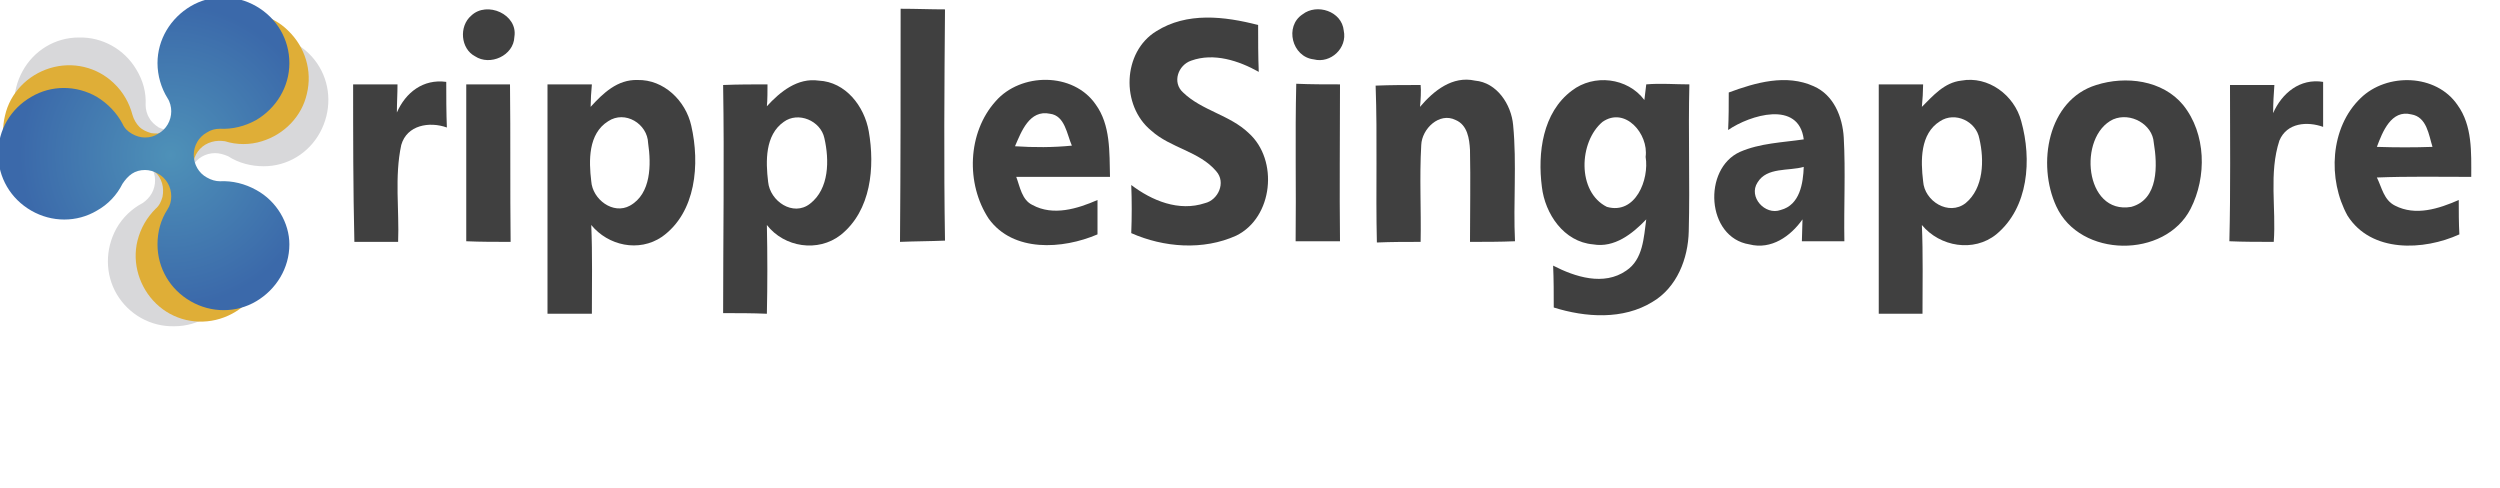
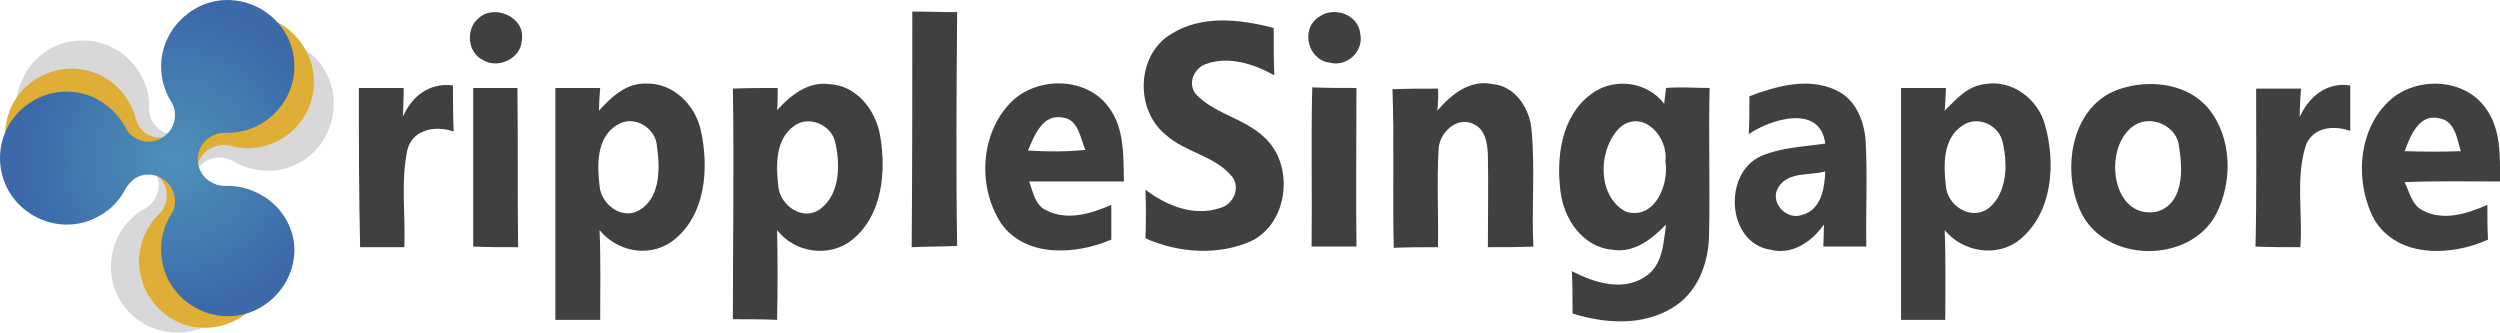
- <svg xmlns="http://www.w3.org/2000/svg" version="1.1" id="Layer_1" x="0px" y="0px" viewBox="0 0 400 78" enable-background="new 0 0 400 78" xml:space="preserve">
+ <svg xmlns="http://www.w3.org/2000/svg" version="1.1" id="Layer_1" x="0px" y="0px" width="1582.8px" height="210.5px" viewBox="-1.2 292.3 1582.8 210.5" enable-background="new -1.2 292.3 1582.8 210.5" xml:space="preserve">
  <g>
-     <path fill="#D8D8DA" d="M36.7,36.3c-1.1-1.8-2.6-3.1-4.3-4c-0.6-0.4-1.2-0.9-1.5-1.5c-0.8-1.3-0.8-2.9-0.1-4.2s2.1-2.1,3.6-2.1   c0.7,0,1.4,0.2,2.1,0.5c1.7,1.1,3.7,1.6,5.7,1.6c3.8,0,7.2-2.1,9-5.4c1.8-3.3,1.8-7.3-0.1-10.5c-1.9-3.2-5.4-5.2-9.2-5.1   c-3.8,0-7.2,2.1-9,5.4c-1,1.8-1.4,3.8-1.3,5.7c0,0.7-0.2,1.5-0.5,2.1c-0.7,1.3-2.1,2.1-3.6,2.1c-0.7,0-1.4-0.2-2.1-0.5   c-0.6-0.4-1.2-0.9-1.5-1.5c-0.4-0.6-0.6-1.4-0.6-2.1c0.1-2-0.4-3.9-1.5-5.7c-1.9-3.2-5.4-5.2-9.2-5.1c-3.8,0-7.2,2.1-9,5.4   c-1.8,3.3-1.8,7.3,0.1,10.5c1.9,3.2,5.4,5.2,9.2,5.1c2,0,4-0.6,5.6-1.7c0.6-0.4,1.4-0.6,2.1-0.6c0.7,0,1.4,0.2,2.1,0.5   c0.6,0.4,1.2,0.9,1.5,1.5c0.8,1.3,0.8,2.9,0.1,4.2c-0.4,0.7-0.9,1.2-1.5,1.6c-1.7,0.9-3.2,2.3-4.2,4.1c-1.8,3.3-1.8,7.3,0.1,10.5   c1.9,3.2,5.4,5.2,9.2,5.1c3.8,0,7.2-2.1,9-5.4C38.6,43.5,38.6,39.5,36.7,36.3z" />
-   </g>
-   <g>
-     <path fill="#DFAE37" d="M39.4,33.4c-1.5-1.4-3.3-2.3-5.3-2.7c-0.7-0.2-1.4-0.5-1.9-1c-1.1-1-1.5-2.5-1.2-4c0.3-1.4,1.4-2.6,2.9-3   c0.7-0.2,1.4-0.2,2.1-0.1c1.9,0.6,4,0.6,5.9,0c3.6-1.1,6.4-4,7.2-7.6c0.9-3.7-0.3-7.5-3-10.1C43.5,2.3,39.6,1.4,36,2.5   c-3.6,1.1-6.4,4-7.2,7.6c-0.5,2-0.4,4,0.3,5.9c0.2,0.7,0.2,1.5,0.1,2.2c-0.3,1.4-1.4,2.6-2.9,3c-0.7,0.2-1.4,0.2-2.1,0.1   c-0.7-0.2-1.4-0.5-1.9-1c-0.5-0.5-0.9-1.2-1.1-1.9c-0.5-1.9-1.5-3.7-3-5.1c-2.7-2.6-6.6-3.5-10.2-2.4c-3.6,1.1-6.4,4-7.2,7.6   c-0.9,3.6,0.3,7.5,3,10.1c2.7,2.6,6.6,3.5,10.2,2.4c2-0.6,3.7-1.7,4.9-3.2c0.5-0.5,1.1-0.9,1.9-1.2c0.7-0.2,1.4-0.2,2.1-0.1   c0.7,0.2,1.4,0.5,1.9,1c1.1,1,1.5,2.5,1.2,4c-0.2,0.7-0.5,1.4-1.1,1.9c-1.4,1.4-2.4,3.1-2.9,5.1c-0.9,3.6,0.3,7.5,3,10.1   c2.7,2.6,6.6,3.5,10.2,2.4c3.6-1.1,6.4-4,7.2-7.6C43.3,39.8,42.1,36,39.4,33.4z" />
-   </g>
-   <g>
-     <path fill="#404040" d="M144.1,1.4c2.4,0,4.8,0.1,7.1,0.1c-0.1,12.3-0.2,24.6,0,37c-2.4,0.1-4.8,0.1-7.2,0.2   C144.1,26.2,144.1,13.8,144.1,1.4z" />
-     <path fill="#404040" d="M75.4,2.5c2.5-2.4,7.5-0.2,6.9,3.4C82.2,8.9,78.4,10.6,76,9C73.7,7.8,73.4,4.2,75.4,2.5z" />
-     <path fill="#404040" d="M208.4,2.3c2.3-1.8,6.3-0.5,6.6,2.6c0.6,2.8-2.1,5.3-4.8,4.6C206.7,9.1,205.5,4.2,208.4,2.3z" />
-     <path fill="#404040" d="M185,5c4.9-3.1,10.9-2.4,16.3-1c0,2.5,0,5,0.1,7.5c-3.2-1.8-7.2-3.1-10.8-1.8c-2.1,0.7-3.1,3.5-1.3,5.1   c3,2.9,7.5,3.6,10.5,6.5c4.8,4.3,3.9,13.5-2,16.4c-5.3,2.4-11.6,1.9-16.8-0.4c0.1-2.6,0.1-5.2,0-7.7c3.3,2.5,7.6,4.3,11.8,2.9   c2.1-0.5,3.4-3.3,1.8-5.1c-2.7-3.2-7.3-3.7-10.4-6.5C179.3,16.9,179.6,8.3,185,5z" />
    <g>
-       <path fill="#404040" d="M94.5,17.1c2-2.2,4.3-4.4,7.5-4.3c4.2-0.1,7.7,3.3,8.6,7.3c1.4,6.1,0.8,13.9-4.7,17.8    c-3.7,2.5-8.6,1.4-11.3-1.9c0.2,4.7,0.1,9.5,0.1,14.2c-2.3,0-4.7,0-7.1,0c0-12.2,0-24.5,0-36.7c2.4,0,4.8,0,7.1,0    C94.6,14.4,94.5,16.2,94.5,17.1z M97.3,19.4c-3.2,2-3.1,6.3-2.7,9.6c0.2,2.9,3.5,5.4,6.2,3.9c3.4-1.9,3.4-6.6,2.9-10    C103.6,19.8,100,17.6,97.3,19.4z" />
+       <path fill="#D8D8DA" d="M146.8,439.2c-4.4-7.2-10.4-12.4-17.2-16c-2.4-1.6-4.8-3.6-6-6c-3.2-5.2-3.2-11.6-0.4-16.8    s8.4-8.4,14.4-8.4c2.8,0,5.6,0.8,8.4,2c6.8,4.4,14.8,6.4,22.8,6.4c15.2,0,28.8-8.4,36-21.6c7.2-13.2,7.2-29.2-0.4-42    c-7.6-12.8-21.6-20.8-36.8-20.4c-15.2,0-28.8,8.4-36,21.6c-4,7.2-5.6,15.2-5.2,22.8c0,2.8-0.8,6-2,8.4c-2.8,5.2-8.4,8.4-14.4,8.4    c-2.8,0-5.6-0.8-8.4-2c-2.4-1.6-4.8-3.6-6-6c-1.6-2.4-2.4-5.6-2.4-8.4c0.4-8-1.6-15.6-6-22.8c-7.6-12.8-21.6-20.8-36.8-20.4    c-15.2,0-28.8,8.4-36,21.6c-7.2,13.2-7.2,29.2,0.4,42c7.6,12.8,21.6,20.8,36.8,20.4c8,0,16-2.4,22.4-6.8c2.4-1.6,5.6-2.4,8.4-2.4    s5.6,0.8,8.4,2c2.4,1.6,4.8,3.6,6,6c3.2,5.2,3.2,11.6,0.4,16.8c-1.6,2.8-3.6,4.8-6,6.4c-6.8,3.6-12.8,9.2-16.8,16.4    c-7.2,13.2-7.2,29.2,0.4,42c7.6,12.8,21.6,20.8,36.8,20.4c15.2,0,28.8-8.4,36-21.6C154.4,468,154.4,452,146.8,439.2z" />
    </g>
    <g>
-       <path fill="#404040" d="M115.7,13.6c2.4-0.1,4.8-0.1,7.1-0.1c0,0.9,0,2.6-0.1,3.5c2.1-2.3,4.9-4.6,8.3-4.1c4.3,0.2,7.3,4.1,8,8.1    c1,5.7,0.4,12.7-4.5,16.6c-3.6,2.8-9,2-11.8-1.6c0.1,4.8,0.1,9.5,0,14.2c-2.3-0.1-4.7-0.1-7-0.1C115.7,38,115.9,25.8,115.7,13.6z     M125.4,19.5c-3,2.1-2.9,6.3-2.5,9.6c0.3,3.1,4,5.6,6.7,3.5c3.1-2.4,3.1-7,2.3-10.5C131.3,19.3,127.7,17.8,125.4,19.5z" />
+       <path fill="#DFAE37" d="M157.6,427.6c-6-5.6-13.2-9.2-21.2-10.8c-2.8-0.8-5.6-2-7.6-4c-4.4-4-6-10-4.8-16    c1.2-5.6,5.6-10.4,11.6-12c2.8-0.8,5.6-0.8,8.4-0.4c7.6,2.4,16,2.4,23.6,0c14.4-4.4,25.6-16,28.8-30.4c3.6-14.8-1.2-30-12-40.4    c-10.4-10.4-26-14-40.4-9.6s-25.6,16-28.8,30.4c-2,8-1.6,16,1.2,23.6c0.8,2.8,0.8,6,0.4,8.8c-1.2,5.6-5.6,10.4-11.6,12    c-2.8,0.8-5.6,0.8-8.4,0.4c-2.8-0.8-5.6-2-7.6-4s-3.6-4.8-4.4-7.6c-2-7.6-6-14.8-12-20.4c-10.8-10.4-26.4-14-40.8-9.6    S6.4,353.6,3.2,368c-3.6,14.4,1.2,30,12,40.4c10.8,10.4,26.4,14,40.8,9.6c8-2.4,14.8-6.8,19.6-12.8c2-2,4.4-3.6,7.6-4.8    c2.8-0.8,5.6-0.8,8.4-0.4c2.8,0.8,5.6,2,7.6,4c4.4,4,6,10,4.8,16c-0.8,2.8-2,5.6-4.4,7.6C94,433.2,90,440,88,448    c-3.6,14.4,1.2,30,12,40.4s26.4,14,40.8,9.6s25.6-16,28.8-30.4C173.2,453.2,168.4,438,157.6,427.6z" />
    </g>
    <g>
-       <path fill="#404040" d="M159.3,16.2c4-4.6,12.4-4.7,16,0.5c2.4,3.3,2.2,7.6,2.3,11.6c-5,0-10,0-15,0c0.6,1.6,0.9,3.7,2.6,4.5    c3.3,1.8,7.2,0.6,10.4-0.8c0,1.8,0,3.7,0,5.5c-5.6,2.4-13.5,2.9-17.4-2.5C154.5,29.4,154.8,21.2,159.3,16.2z M162.4,23.4    c3,0.2,6.1,0.2,9.1-0.1c-0.8-1.8-1.1-4.8-3.5-5.1C164.7,17.5,163.4,21.1,162.4,23.4z" />
-     </g>
-     <path fill="#404040" d="M227.2,17.1c2.2-2.6,5.2-5,8.8-4.2c3.5,0.3,5.8,3.8,6.1,7.1c0.6,6.2,0,12.4,0.3,18.6   c-2.4,0.1-4.8,0.1-7.2,0.1c0-4.9,0.1-9.8,0-14.7c-0.1-1.8-0.4-4-2.3-4.8c-2.6-1.3-5.4,1.4-5.5,4c-0.3,5.2,0,10.3-0.1,15.5   c-2.3,0-4.7,0-7,0.1c-0.2-8.4,0.1-16.8-0.2-25.1c2.4-0.1,4.8-0.1,7.2-0.1C227.4,14.4,227.3,16.2,227.2,17.1z" />
-     <g>
-       <path fill="#404040" d="M251.5,14.5c3.5-2.7,8.9-2.1,11.6,1.5c0.1-0.6,0.2-1.9,0.3-2.5c2.3-0.2,4.6,0,6.9,0    c-0.2,7.8,0.1,15.6-0.1,23.5c-0.1,4.4-1.9,9-5.8,11.3c-4.7,2.9-10.7,2.5-15.8,0.9c0-2.2,0-4.5-0.1-6.7c3.5,1.8,8.1,3.3,11.7,0.8    c2.7-1.8,2.8-5.3,3.2-8.2c-2.2,2.3-5.1,4.6-8.5,4c-4.7-0.4-7.7-4.9-8.2-9.2C246,24.5,246.8,18,251.5,14.5z M256.4,19.5    c-3.8,3.2-4.1,11.2,0.7,13.6c4.6,1.3,6.8-4.4,6.2-8C263.8,21.4,260,17,256.4,19.5z" />
+       <path fill="#404040" d="M576.4,299.6c9.6,0,19.2,0.4,28.4,0.4c-0.4,49.2-0.8,98.4,0,148c-9.6,0.4-19.2,0.4-28.8,0.8    C576.4,398.8,576.4,349.2,576.4,299.6z" />
+       <path fill="#404040" d="M301.6,304c10-9.6,30-0.8,27.6,13.6c-0.4,12-15.6,18.8-25.2,12.4C294.8,325.2,293.6,310.8,301.6,304z" />
+       <path fill="#404040" d="M833.6,303.2c9.2-7.2,25.2-2,26.4,10.4c2.4,11.2-8.4,21.2-19.2,18.4C826.8,330.4,822,310.8,833.6,303.2z" />
+       <path fill="#404040" d="M740,314c19.6-12.4,43.6-9.6,65.2-4c0,10,0,20,0.4,30c-12.8-7.2-28.8-12.4-43.2-7.2    c-8.4,2.8-12.4,14-5.2,20.4c12,11.6,30,14.4,42,26c19.2,17.2,15.6,54-8,65.6c-21.2,9.6-46.4,7.6-67.2-1.6    c0.4-10.4,0.4-20.8,0-30.8c13.2,10,30.4,17.2,47.2,11.6c8.4-2,13.6-13.2,7.2-20.4c-10.8-12.8-29.2-14.8-41.6-26    C717.2,361.6,718.4,327.2,740,314z" />
+       <g>
+         <path fill="#404040" d="M378,362.4c8-8.8,17.2-17.6,30-17.2c16.8-0.4,30.8,13.2,34.4,29.2c5.6,24.4,3.2,55.6-18.8,71.2     c-14.8,10-34.4,5.6-45.2-7.6c0.8,18.8,0.4,38,0.4,56.8c-9.2,0-18.8,0-28.4,0c0-48.8,0-98,0-146.8c9.6,0,19.2,0,28.4,0     C378.4,351.6,378,358.8,378,362.4z M389.2,371.6c-12.8,8-12.4,25.2-10.8,38.4c0.8,11.6,14,21.6,24.8,15.6     c13.6-7.6,13.6-26.4,11.6-40C414.4,373.2,400,364.4,389.2,371.6z" />
+       </g>
+       <g>
+         <path fill="#404040" d="M462.8,348.4c9.6-0.4,19.2-0.4,28.4-0.4c0,3.6,0,10.4-0.4,14c8.4-9.2,19.6-18.4,33.2-16.4     c17.2,0.8,29.2,16.4,32,32.4c4,22.8,1.6,50.8-18,66.4c-14.4,11.2-36,8-47.2-6.4c0.4,19.2,0.4,38,0,56.8c-9.2-0.4-18.8-0.4-28-0.4     C462.8,446,463.6,397.2,462.8,348.4z M501.6,372c-12,8.4-11.6,25.2-10,38.4c1.2,12.4,16,22.4,26.8,14c12.4-9.6,12.4-28,9.2-42     C525.2,371.2,510.8,365.2,501.6,372z" />
+       </g>
+       <g>
+         <path fill="#404040" d="M637.2,358.8c16-18.4,49.6-18.8,64,2c9.6,13.2,8.8,30.4,9.2,46.4c-20,0-40,0-60,0     c2.4,6.4,3.6,14.8,10.4,18c13.2,7.2,28.8,2.4,41.6-3.2c0,7.2,0,14.8,0,22c-22.4,9.6-54,11.6-69.6-10     C618,411.6,619.2,378.8,637.2,358.8z M649.6,387.6c12,0.8,24.4,0.8,36.4-0.4c-3.2-7.2-4.4-19.2-14-20.4     C658.8,364,653.6,378.4,649.6,387.6z" />
+       </g>
+       <path fill="#404040" d="M908.8,362.4c8.8-10.4,20.8-20,35.2-16.8c14,1.2,23.2,15.2,24.4,28.4c2.4,24.8,0,49.6,1.2,74.4    c-9.6,0.4-19.2,0.4-28.8,0.4c0-19.6,0.4-39.2,0-58.8c-0.4-7.2-1.6-16-9.2-19.2c-10.4-5.2-21.6,5.6-22,16c-1.2,20.8,0,41.2-0.4,62    c-9.2,0-18.8,0-28,0.4c-0.8-33.6,0.4-67.2-0.8-100.4c9.6-0.4,19.2-0.4,28.8-0.4C909.6,351.6,909.2,358.8,908.8,362.4z" />
+       <g>
+         <path fill="#404040" d="M1006,352c14-10.8,35.6-8.4,46.4,6c0.4-2.4,0.8-7.6,1.2-10c9.2-0.8,18.4,0,27.6,0     c-0.8,31.2,0.4,62.4-0.4,94c-0.4,17.6-7.6,36-23.2,45.2c-18.8,11.6-42.8,10-63.2,3.6c0-8.8,0-18-0.4-26.8     c14,7.2,32.4,13.2,46.8,3.2c10.8-7.2,11.2-21.2,12.8-32.8c-8.8,9.2-20.4,18.4-34,16c-18.8-1.6-30.8-19.6-32.8-36.8     C984,392,987.2,366,1006,352z M1025.6,372c-15.2,12.8-16.4,44.8,2.8,54.4c18.4,5.2,27.2-17.6,24.8-32     C1055.2,379.6,1040,362,1025.6,372z" />
+       </g>
+       <g>
+         <path fill="#404040" d="M1106.4,353.2c17.2-6.4,36.8-12,54.4-4c12.8,5.6,18.4,19.6,19.2,32.8c1.2,22,0,44,0.4,66.4     c-9.2,0-18,0-27.2,0c0-3.6,0.4-10.4,0.4-14c-7.6,10.8-20,19.6-34,16c-27.6-4.4-30-48.4-6-59.2c12.8-5.6,27.2-6,40.8-8     c-3.2-25.2-34.4-15.6-48.4-6C1106.4,369.2,1106.4,361.2,1106.4,353.2z M1124.8,410.8c-6,9.2,4.8,21.2,14.8,17.6     c12.4-3.2,14.4-17.2,14.8-27.6C1144.8,403.6,1130.8,400.8,1124.8,410.8z" />
+       </g>
+       <g>
+         <path fill="#404040" d="M1230,362.4c7.2-7.2,14.4-15.6,25.2-16.8c17.2-3.2,34,9.2,38.4,26c6.8,24.4,4.8,55.2-16,72.4     c-14.4,11.6-36,8-47.6-6c0.8,18.8,0.4,38,0.4,56.8c-9.6,0-18.8,0-28,0c0-48.8,0-98,0-146.8c9.6,0,18.8,0,28.4,0     C1230.8,351.6,1230.4,358.8,1230,362.4z M1241.6,371.6c-12.8,8-12.4,25.2-10.8,38.4c0.8,12.8,16.4,22.4,27.2,14     c11.6-9.6,12-27.6,8.8-41.2C1264.8,371.6,1251.2,365.2,1241.6,371.6z" />
+       </g>
+       <g>
+         <path fill="#404040" d="M1341.6,348.4c18.8-6,42.4-3.2,55.6,12.8c14.8,18.4,15.2,46,4.8,66.4c-16.4,32-70.8,31.6-86-1.6     C1303.6,399.2,1310.4,358,1341.6,348.4z M1352.4,370.4c-22.8,10.8-18.4,61.2,11.6,56c17.6-4.8,16.8-26.8,14.4-41.2     C1377.6,373.6,1363.6,365.6,1352.4,370.4z" />
+       </g>
+       <path fill="#404040" d="M1454.8,366.4c5.6-12.8,17.2-22.4,32-20c0,9.6,0,19.2,0,28.8c-10-3.6-23.2-2.8-28,8.8    c-6.8,20.8-2,43.2-3.6,64.8c-9.6,0-19.2,0-28.4-0.4c0.8-33.2,0.4-66.8,0.4-100c9.6,0,18.8,0,28.4,0    C1455.2,354,1454.8,360,1454.8,366.4z" />
+       <g>
+         <path fill="#404040" d="M1510.8,356.8c16.8-16.4,48.4-15.6,62,4.4c9.6,13.2,8.8,30.4,8.8,46c-20,0-40.4-0.4-60.4,0.4     c3.2,6.4,4.4,14.4,11.6,18c13.2,6.8,28,2,40.8-3.6c0,7.2,0,14.8,0.4,22c-22.8,10.4-56.4,12-71.6-12     C1489.6,408.8,1491.2,375.6,1510.8,356.8z M1521.2,388c12,0.4,24,0.4,35.6,0c-2.4-7.6-3.6-19.2-13.6-20.8     C1530.4,364,1524.8,378.4,1521.2,388z" />
+       </g>
+       <path fill="#404040" d="M226,348c9.6,0,18.8,0,28.4,0c0,6-0.4,12-0.4,18c5.6-12.8,16.8-21.6,31.6-19.6c0,9.6,0,19.2,0.4,29.2    c-11.2-4-25.6-1.6-29.2,11.2c-4.4,20.4-1.2,41.6-2,62c-9.2,0-18.8,0-28,0C226,414.8,226,381.2,226,348z" />
+       <path fill="#404040" d="M298.4,348c9.2,0,18.8,0,28,0c0.4,33.6,0,67.2,0.4,100.8c-9.6,0-19.2,0-28.4-0.4    C298.4,414.8,298.4,381.2,298.4,348z" />
+       <path fill="#404040" d="M829.2,448.4c0.4-33.6-0.4-67.2,0.4-100.8c9.2,0.4,18.8,0.4,28,0.4c0,33.6-0.4,66.8,0,100.4    C848.4,448.4,838.8,448.4,829.2,448.4z" />
    </g>
    <g>
-       <path fill="#404040" d="M276.6,14.8c4.3-1.6,9.2-3,13.6-1c3.2,1.4,4.6,4.9,4.8,8.2c0.3,5.5,0,11,0.1,16.6c-2.3,0-4.5,0-6.8,0    c0-0.9,0.1-2.6,0.1-3.5c-1.9,2.7-5,4.9-8.5,4c-6.9-1.1-7.5-12.1-1.5-14.8c3.2-1.4,6.8-1.5,10.2-2c-0.8-6.3-8.6-3.9-12.1-1.5    C276.6,18.8,276.6,16.8,276.6,14.8z M281.2,29.2c-1.5,2.3,1.2,5.3,3.7,4.4c3.1-0.8,3.6-4.3,3.7-6.9    C286.2,27.4,282.7,26.7,281.2,29.2z" />
+       <radialGradient id="SVGID_1_" cx="27.297" cy="875.18" r="24.186" gradientTransform="matrix(4 0 0 -4 0 3894)" gradientUnits="userSpaceOnUse">
+         <stop offset="0" style="stop-color:#4E91B8" />
+         <stop offset="1" style="stop-color:#3B69AA" />
+       </radialGradient>
+       <path fill="url(#SVGID_1_)" d="M164,415.6c-7.2-4-15.2-6-23.2-5.6c-2.8,0-5.6-0.8-8.4-2.4c-5.2-2.8-8.4-8.4-8.4-14.4    s3.2-11.6,8.4-14.4c2.4-1.6,5.2-2.4,8.4-2.4c8,0.4,16-1.6,23.2-5.6c12.8-7.6,21.2-21.2,21.2-36.4c0-15.2-8-28.8-21.2-36.4    c-13.2-7.6-29.2-7.6-42,0c-12.8,7.6-21.2,21.2-21.2,36.4c0,8,2.4,16,6.4,22.4c1.6,2.4,2.4,5.6,2.4,8.4c0,6-3.2,11.6-8.4,14.4    c-2.4,1.6-5.2,2.4-8.4,2.4c-2.8,0-5.6-0.8-8.4-2.4c-2.8-1.6-4.8-3.6-6-6.4c-3.6-6.8-9.2-12.8-16.4-17.2c-13.2-7.6-29.2-7.6-42,0    c-13.2,7.6-21.2,21.2-21.2,36.4c0,15.2,8,28.8,21.2,36.4s29.2,7.6,42,0c7.2-4,12.8-10,16.4-17.2c1.6-2.4,3.6-4.8,6-6.4    s5.2-2.4,8.4-2.4c2.8,0,5.6,0.8,8.4,2.4c5.2,2.8,8.4,8.4,8.4,14.4c0,3.2-0.8,6-2.4,8.4c-4.4,6.8-6.4,14.4-6.4,22.4    c0,15.2,8,28.8,21.2,36.4s29.2,7.6,42,0s21.2-21.2,21.2-36.4C185.2,436.8,177.2,422.8,164,415.6z" />
    </g>
-     <g>
-       <path fill="#404040" d="M307.5,17.1c1.8-1.8,3.6-3.9,6.3-4.2c4.3-0.8,8.5,2.3,9.6,6.5c1.7,6.1,1.2,13.8-4,18.1    c-3.6,2.9-9,2-11.9-1.5c0.2,4.7,0.1,9.5,0.1,14.2c-2.4,0-4.7,0-7,0c0-12.2,0-24.5,0-36.7c2.4,0,4.7,0,7.1,0    C307.7,14.4,307.6,16.2,307.5,17.1z M310.4,19.4c-3.2,2-3.1,6.3-2.7,9.6c0.2,3.2,4.1,5.6,6.8,3.5c2.9-2.4,3-6.9,2.2-10.3    C316.2,19.4,312.8,17.8,310.4,19.4z" />
-     </g>
-     <g>
-       <path fill="#404040" d="M335.4,13.6c4.7-1.5,10.6-0.8,13.9,3.2c3.7,4.6,3.8,11.5,1.2,16.6c-4.1,8-17.7,7.9-21.5-0.4    C325.9,26.3,327.6,16,335.4,13.6z M338.1,19.1c-5.7,2.7-4.6,15.3,2.9,14c4.4-1.2,4.2-6.7,3.6-10.3    C344.4,19.9,340.9,17.9,338.1,19.1z" />
-     </g>
-     <path fill="#404040" d="M363.7,18.1c1.4-3.2,4.3-5.6,8-5c0,2.4,0,4.8,0,7.2c-2.5-0.9-5.8-0.7-7,2.2c-1.7,5.2-0.5,10.8-0.9,16.2   c-2.4,0-4.8,0-7.1-0.1c0.2-8.3,0.1-16.7,0.1-25c2.4,0,4.7,0,7.1,0C363.8,15,363.7,16.5,363.7,18.1z" />
-     <g>
-       <path fill="#404040" d="M377.7,15.7c4.2-4.1,12.1-3.9,15.5,1.1c2.4,3.3,2.2,7.6,2.2,11.5c-5,0-10.1-0.1-15.1,0.1    c0.8,1.6,1.1,3.6,2.9,4.5c3.3,1.7,7,0.5,10.2-0.9c0,1.8,0,3.7,0.1,5.5c-5.7,2.6-14.1,3-17.9-3C372.4,28.7,372.8,20.4,377.7,15.7z     M380.3,23.5c3,0.1,6,0.1,8.9,0c-0.6-1.9-0.9-4.8-3.4-5.2C382.6,17.5,381.2,21.1,380.3,23.5z" />
-     </g>
-     <path fill="#404040" d="M56.5,13.5c2.4,0,4.7,0,7.1,0c0,1.5-0.1,3-0.1,4.5c1.4-3.2,4.2-5.4,7.9-4.9c0,2.4,0,4.8,0.1,7.3   c-2.8-1-6.4-0.4-7.3,2.8c-1.1,5.1-0.3,10.4-0.5,15.5c-2.3,0-4.7,0-7,0C56.5,30.2,56.5,21.8,56.5,13.5z" />
-     <path fill="#404040" d="M74.6,13.5c2.3,0,4.7,0,7,0c0.1,8.4,0,16.8,0.1,25.2c-2.4,0-4.8,0-7.1-0.1C74.6,30.2,74.6,21.8,74.6,13.5z" />
-     <path fill="#404040" d="M207.3,38.6c0.1-8.4-0.1-16.8,0.1-25.2c2.3,0.1,4.7,0.1,7,0.1c0,8.4-0.1,16.7,0,25.1   C212.1,38.6,209.7,38.6,207.3,38.6z" />
-   </g>
-   <g>
-     <radialGradient id="SVGID_1_" cx="27.297" cy="24.82" r="24.186" gradientUnits="userSpaceOnUse">
-       <stop offset="0" style="stop-color:#4E91B8" />
-       <stop offset="1" style="stop-color:#3B69AA" />
-     </radialGradient>
-     <path fill="url(#SVGID_1_)" d="M41,30.4c-1.8-1-3.8-1.5-5.8-1.4c-0.7,0-1.4-0.2-2.1-0.6c-1.3-0.7-2.1-2.1-2.1-3.6s0.8-2.9,2.1-3.6   c0.6-0.4,1.3-0.6,2.1-0.6c2,0.1,4-0.4,5.8-1.4c3.2-1.9,5.3-5.3,5.3-9.1c0-3.8-2-7.2-5.3-9.1c-3.3-1.9-7.3-1.9-10.5,0   c-3.2,1.9-5.3,5.3-5.3,9.1c0,2,0.6,4,1.6,5.6c0.4,0.6,0.6,1.4,0.6,2.1c0,1.5-0.8,2.9-2.1,3.6c-0.6,0.4-1.3,0.6-2.1,0.6   c-0.7,0-1.4-0.2-2.1-0.6c-0.7-0.4-1.2-0.9-1.5-1.6c-0.9-1.7-2.3-3.2-4.1-4.3c-3.3-1.9-7.3-1.9-10.5,0c-3.3,1.9-5.3,5.3-5.3,9.1   c0,3.8,2,7.2,5.3,9.1c3.3,1.9,7.3,1.9,10.5,0c1.8-1,3.2-2.5,4.1-4.3c0.4-0.6,0.9-1.2,1.5-1.6c0.6-0.4,1.3-0.6,2.1-0.6   c0.7,0,1.4,0.2,2.1,0.6c1.3,0.7,2.1,2.1,2.1,3.6c0,0.8-0.2,1.5-0.6,2.1c-1.1,1.7-1.6,3.6-1.6,5.6c0,3.8,2,7.2,5.3,9.1   c3.3,1.9,7.3,1.9,10.5,0c3.2-1.9,5.3-5.3,5.3-9.1C46.3,35.7,44.3,32.2,41,30.4z" />
  </g>
</svg>
